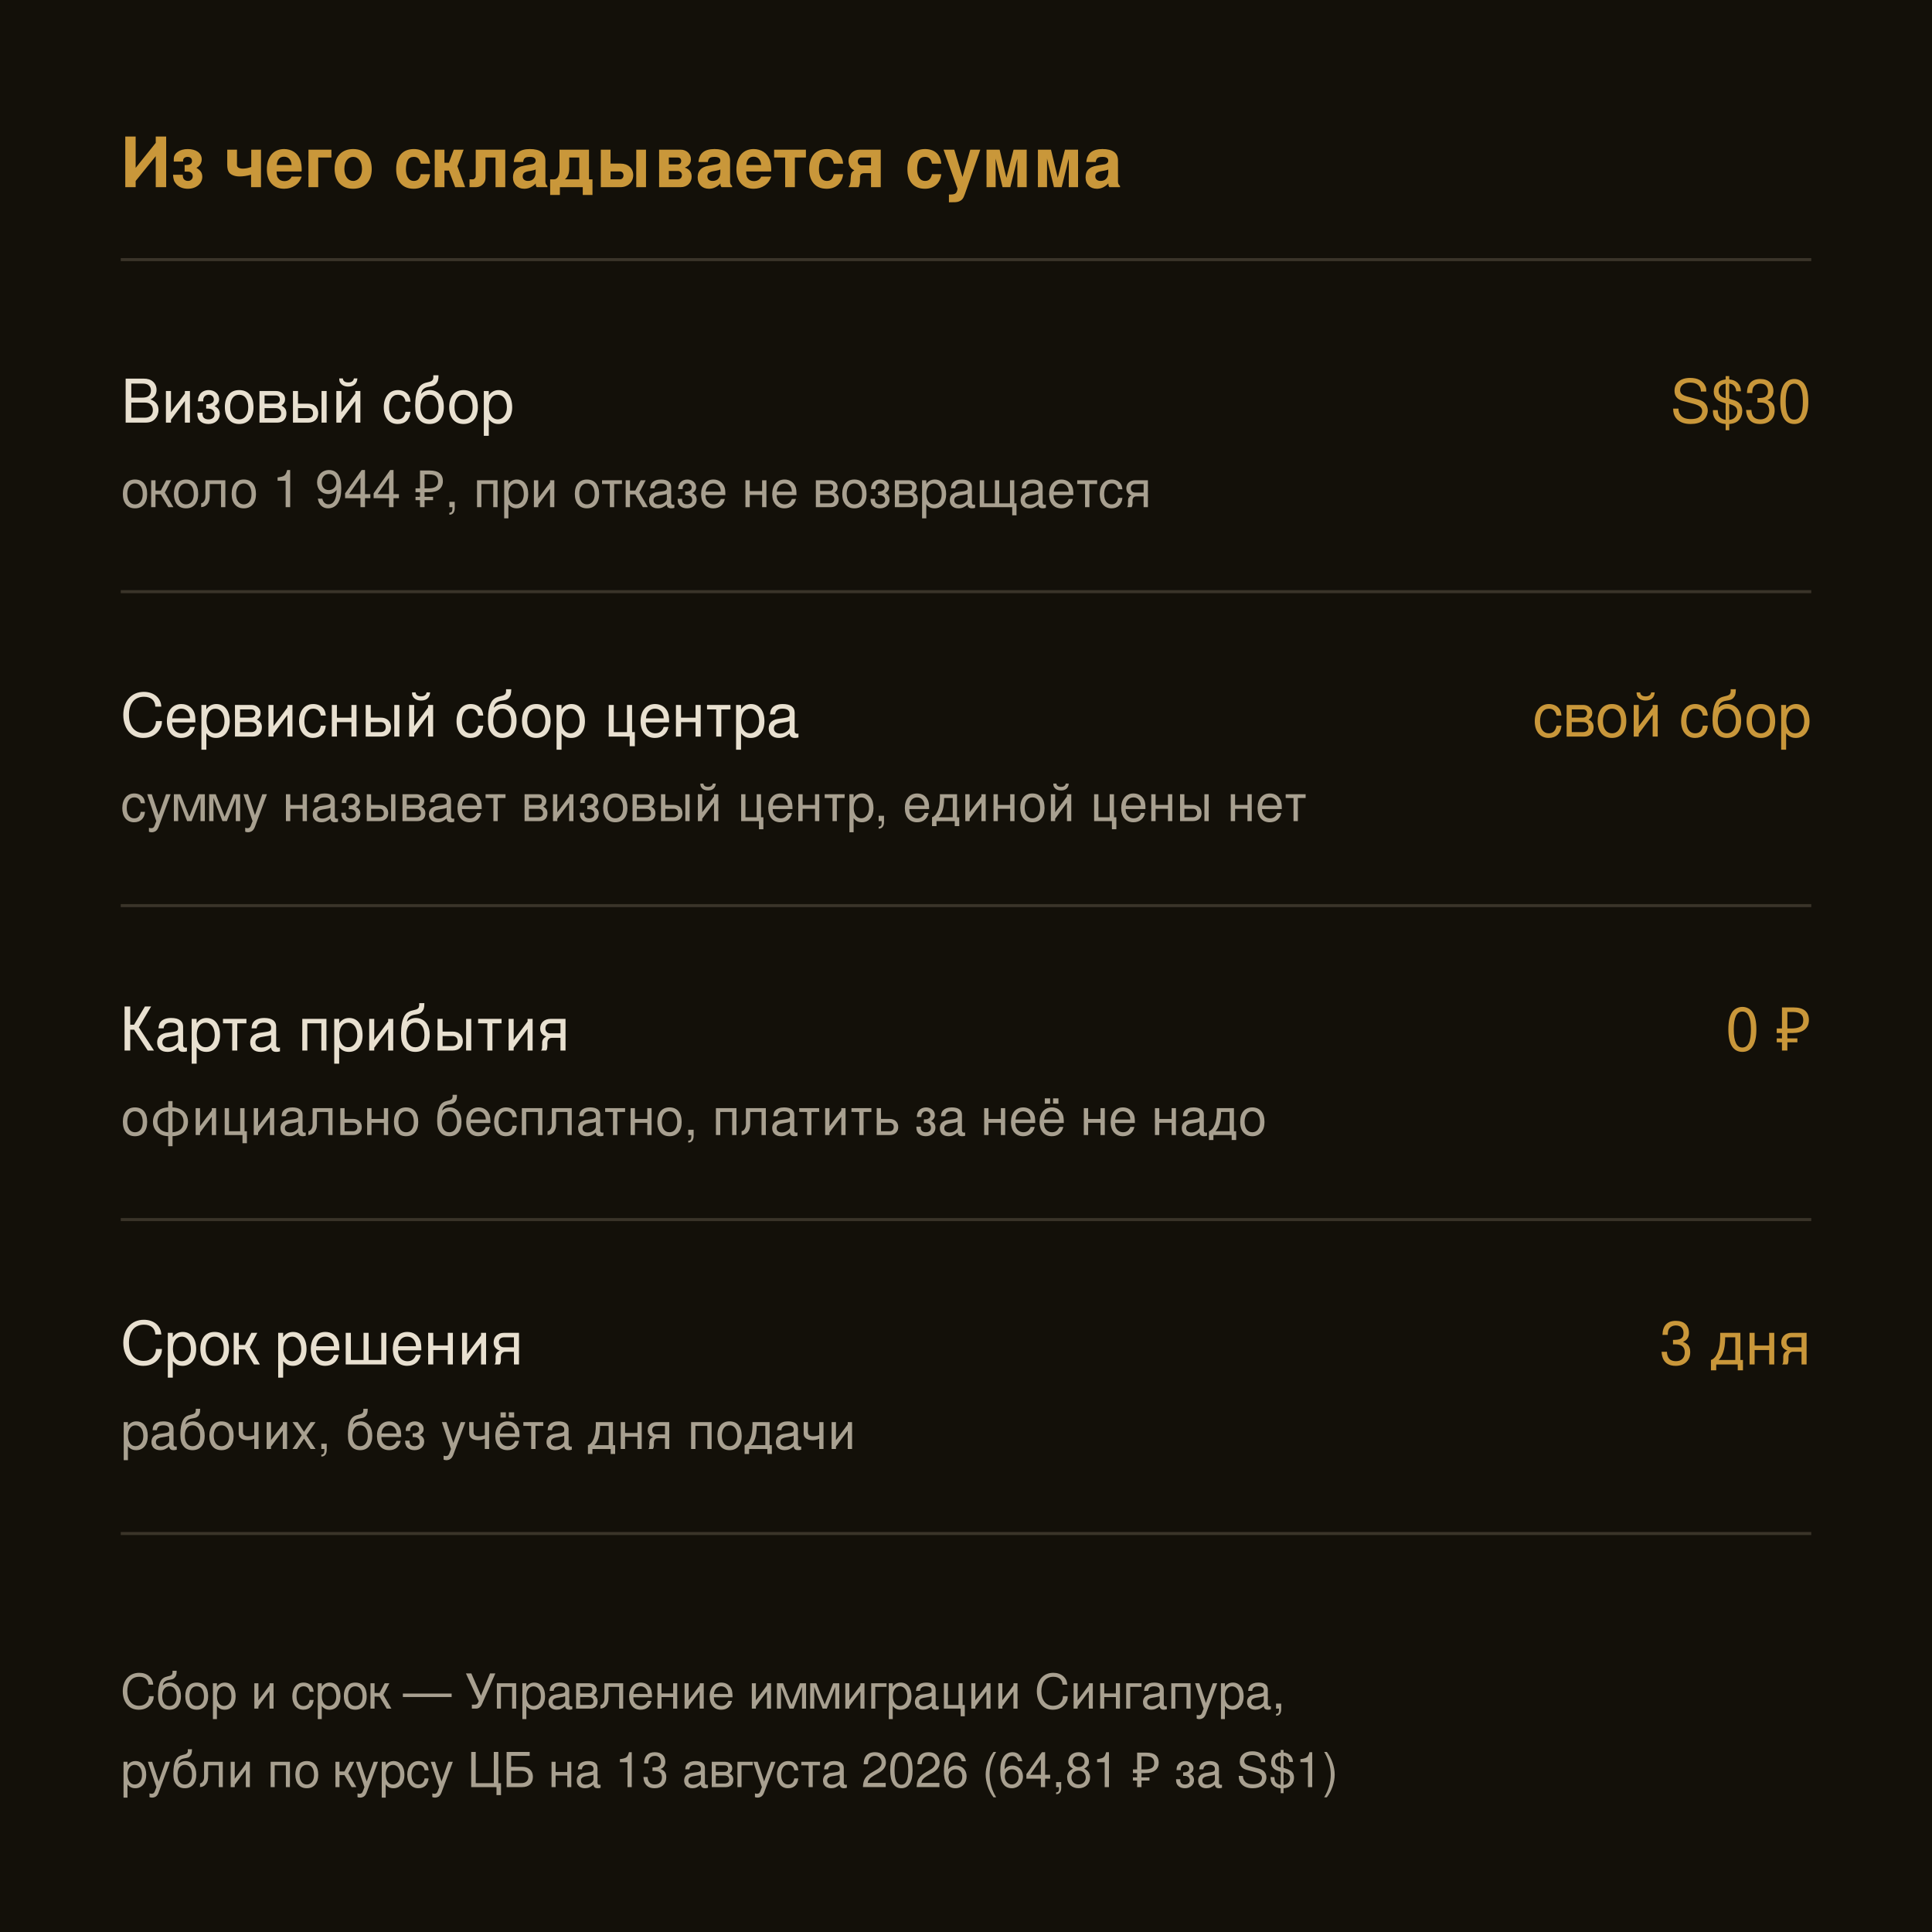
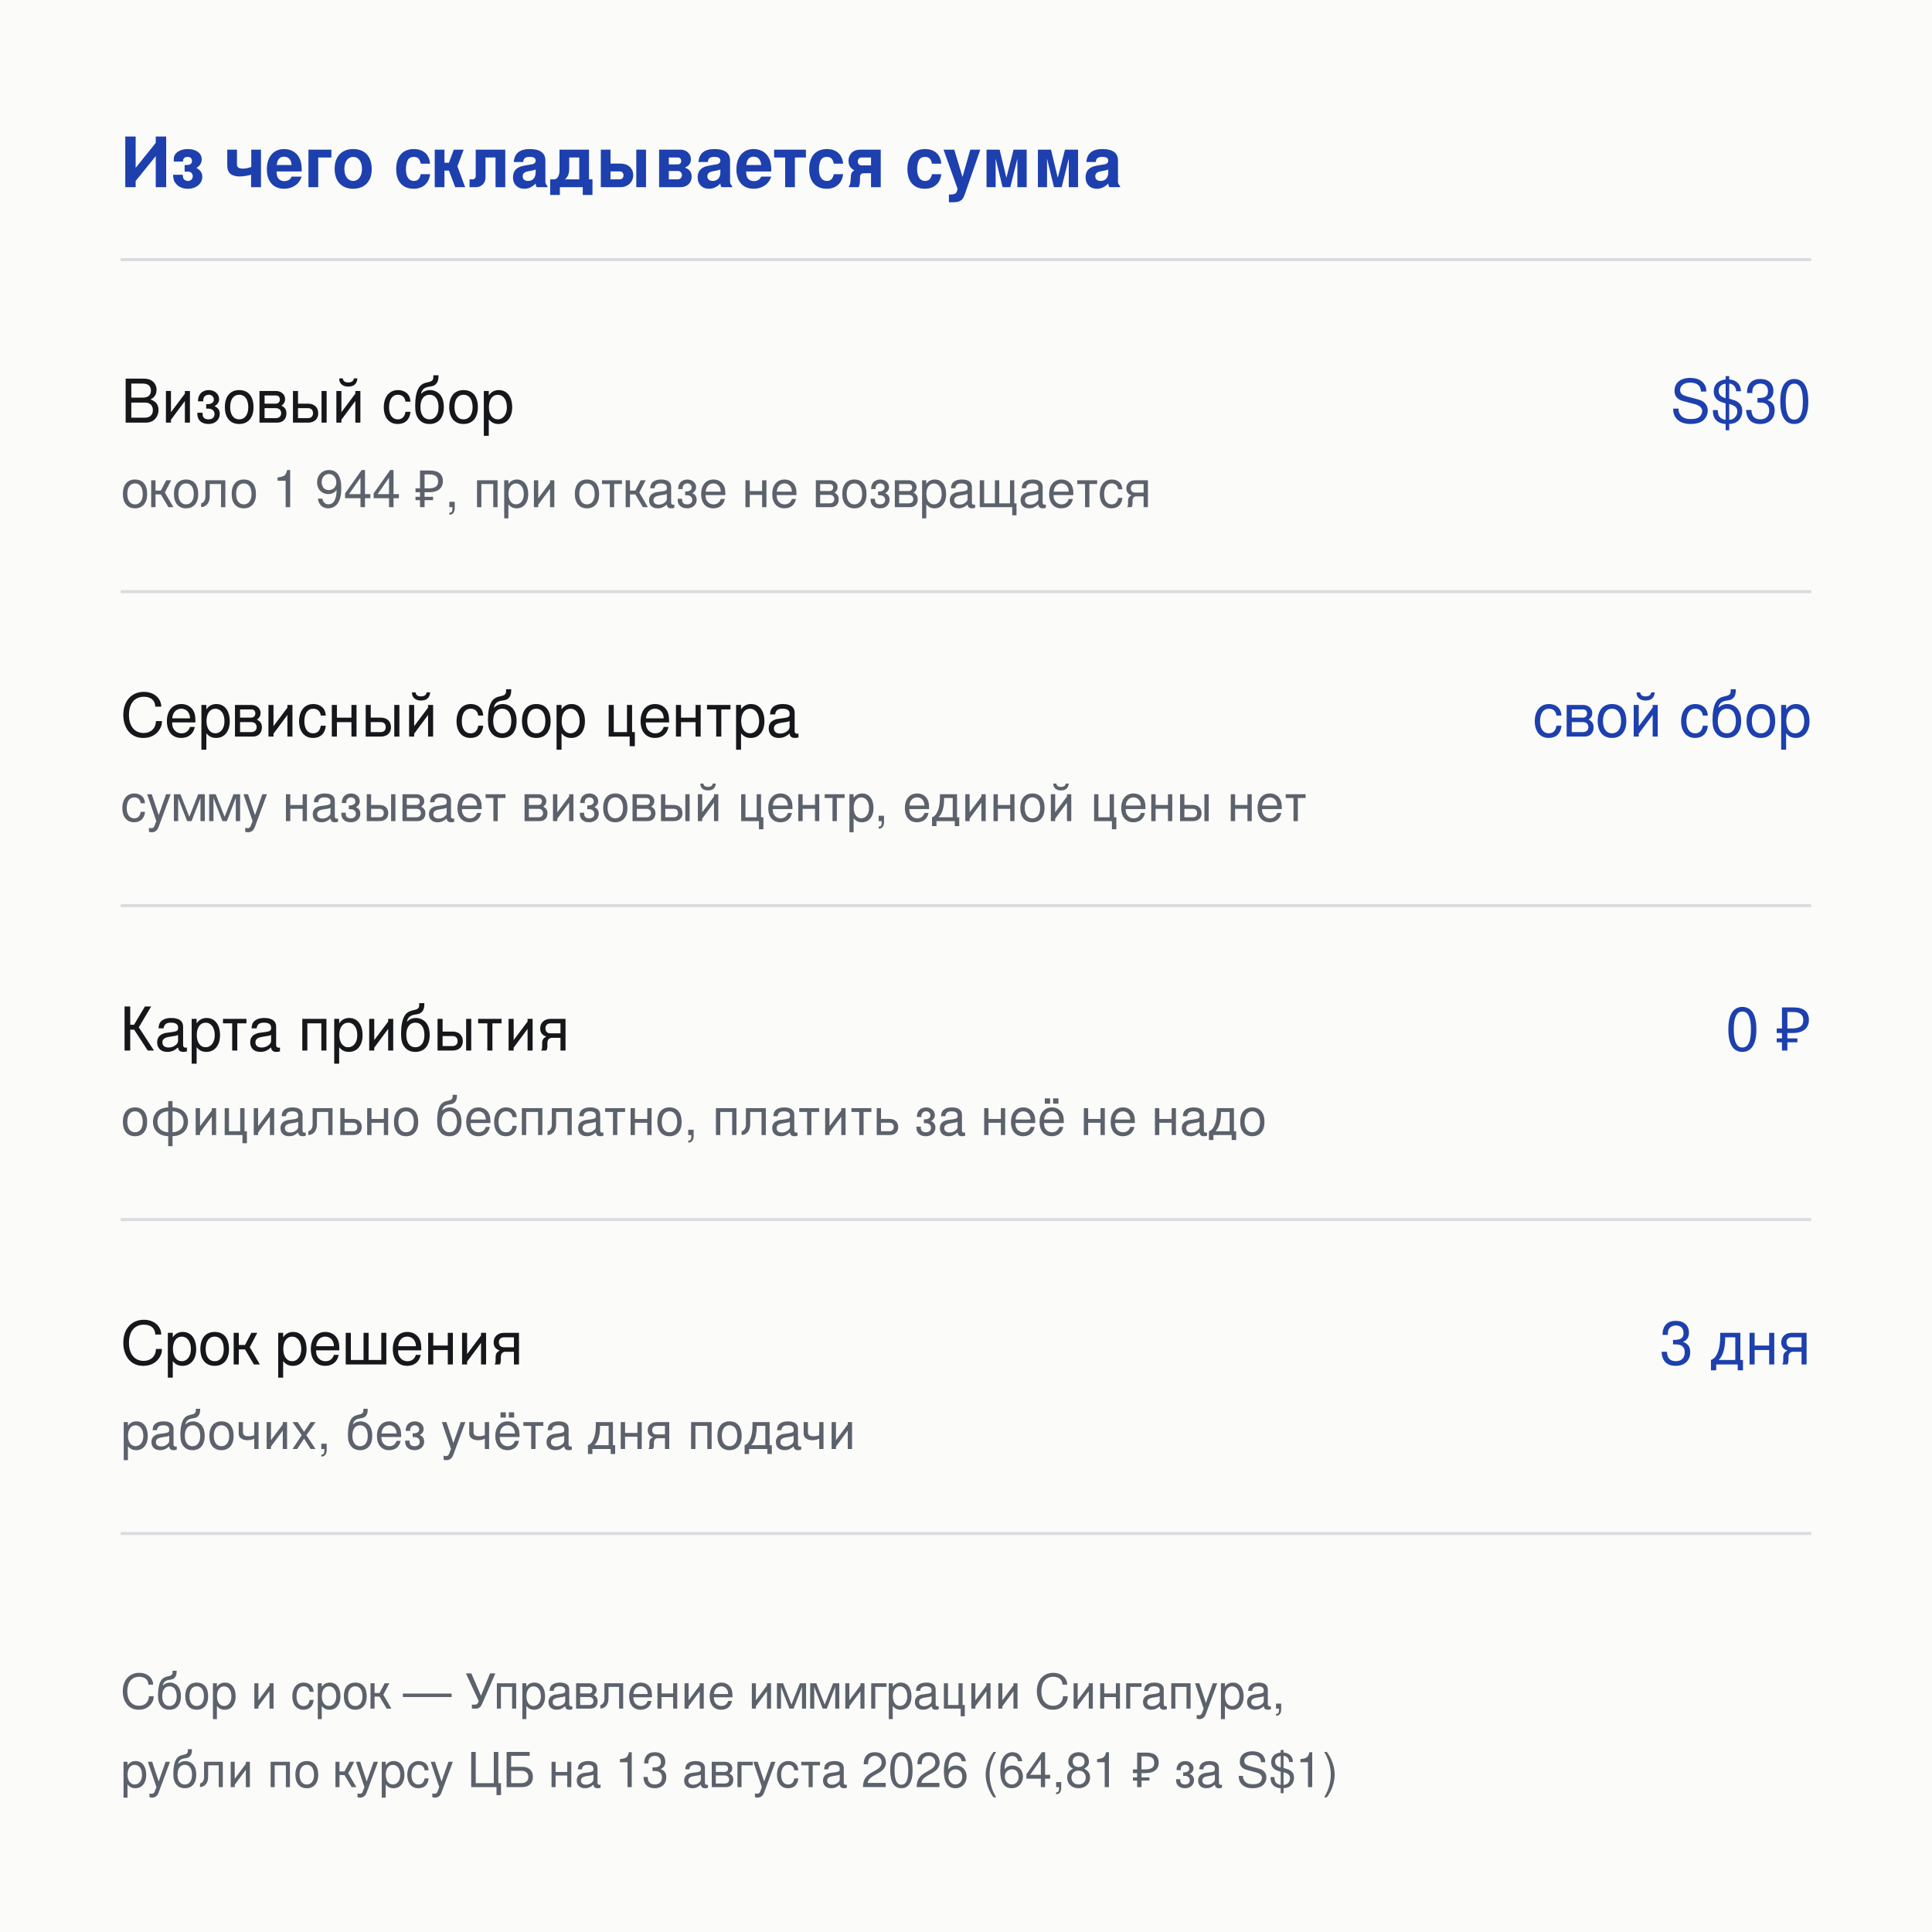
<svg xmlns="http://www.w3.org/2000/svg" viewBox="0 0 640 640" width="640" height="640" role="img" aria-label="Из чего складывается стоимость: консульский сбор, услуги агента, карта прибытия бесплатно">
-   <rect width="640" height="640" fill="#131009" />
-   <text x="40" y="62" fill="#c9973a" font-family="Helvetica,Arial" font-size="23" font-weight="700">Из чего складывается сумма</text>
-   <line x1="40" y1="86" x2="600" y2="86" stroke="#3a3429" stroke-width="1" />
-   <text x="40" y="140" fill="#e8e0d0" font-family="Helvetica,Arial" font-size="20">Визовый сбор</text>
-   <text x="600" y="140" fill="#c9973a" font-family="Helvetica,Arial" font-size="20" text-anchor="end">S$30</text>
-   <text x="40" y="168" fill="#a8a090" font-family="Helvetica,Arial" font-size="17">около 1 944 ₽, при отказе не возвращается</text>
-   <line x1="40" y1="196" x2="600" y2="196" stroke="#3a3429" stroke-width="1" />
-   <text x="40" y="244" fill="#e8e0d0" font-family="Helvetica,Arial" font-size="20">Сервисный сбор центра</text>
-   <text x="600" y="244" fill="#c9973a" font-family="Helvetica,Arial" font-size="20" text-anchor="end">свой сбор</text>
-   <text x="40" y="272" fill="#a8a090" font-family="Helvetica,Arial" font-size="17">сумму называет визовый центр, единой цены нет</text>
-   <line x1="40" y1="300" x2="600" y2="300" stroke="#3a3429" stroke-width="1" />
-   <text x="40" y="348" fill="#e8e0d0" font-family="Helvetica,Arial" font-size="20">Карта прибытия</text>
-   <text x="600" y="348" fill="#c9973a" font-family="Helvetica,Arial" font-size="20" text-anchor="end">0 ₽</text>
-   <text x="40" y="376" fill="#a8a090" font-family="Helvetica,Arial" font-size="17">официально бесплатно, платить за неё не надо</text>
-   <line x1="40" y1="404" x2="600" y2="404" stroke="#3a3429" stroke-width="1" />
-   <text x="40" y="452" fill="#e8e0d0" font-family="Helvetica,Arial" font-size="20">Срок решения</text>
-   <text x="600" y="452" fill="#c9973a" font-family="Helvetica,Arial" font-size="20" text-anchor="end">3 дня</text>
-   <text x="40" y="480" fill="#a8a090" font-family="Helvetica,Arial" font-size="17">рабочих, без учёта дня подачи</text>
-   <line x1="40" y1="508" x2="600" y2="508" stroke="#3a3429" stroke-width="1" />
-   <text x="40" y="566" fill="#a8a090" font-family="Helvetica,Arial" font-size="16">Сбор и срок — Управление иммиграции Сингапура,</text>
-   <text x="40" y="592" fill="#a8a090" font-family="Helvetica,Arial" font-size="16">рубли по курсу ЦБ на 13 августа 2026 (64,81 ₽ за S$1)</text>
+   <rect width="640" height="640" fill="#fbfbfa" />
+   <text x="40" y="62" fill="#1d40ae" font-family="Helvetica,Arial" font-size="23" font-weight="700">Из чего складывается сумма</text>
+   <line x1="40" y1="86" x2="600" y2="86" stroke="#d9dbde" stroke-width="1" />
+   <text x="40" y="140" fill="#15171a" font-family="Helvetica,Arial" font-size="20">Визовый сбор</text>
+   <text x="600" y="140" fill="#1d40ae" font-family="Helvetica,Arial" font-size="20" text-anchor="end">S$30</text>
+   <text x="40" y="168" fill="#5c626b" font-family="Helvetica,Arial" font-size="17">около 1 944 ₽, при отказе не возвращается</text>
+   <line x1="40" y1="196" x2="600" y2="196" stroke="#d9dbde" stroke-width="1" />
+   <text x="40" y="244" fill="#15171a" font-family="Helvetica,Arial" font-size="20">Сервисный сбор центра</text>
+   <text x="600" y="244" fill="#1d40ae" font-family="Helvetica,Arial" font-size="20" text-anchor="end">свой сбор</text>
+   <text x="40" y="272" fill="#5c626b" font-family="Helvetica,Arial" font-size="17">сумму называет визовый центр, единой цены нет</text>
+   <line x1="40" y1="300" x2="600" y2="300" stroke="#d9dbde" stroke-width="1" />
+   <text x="40" y="348" fill="#15171a" font-family="Helvetica,Arial" font-size="20">Карта прибытия</text>
+   <text x="600" y="348" fill="#1d40ae" font-family="Helvetica,Arial" font-size="20" text-anchor="end">0 ₽</text>
+   <text x="40" y="376" fill="#5c626b" font-family="Helvetica,Arial" font-size="17">официально бесплатно, платить за неё не надо</text>
+   <line x1="40" y1="404" x2="600" y2="404" stroke="#d9dbde" stroke-width="1" />
+   <text x="40" y="452" fill="#15171a" font-family="Helvetica,Arial" font-size="20">Срок решения</text>
+   <text x="600" y="452" fill="#1d40ae" font-family="Helvetica,Arial" font-size="20" text-anchor="end">3 дня</text>
+   <text x="40" y="480" fill="#5c626b" font-family="Helvetica,Arial" font-size="17">рабочих, без учёта дня подачи</text>
+   <line x1="40" y1="508" x2="600" y2="508" stroke="#d9dbde" stroke-width="1" />
+   <text x="40" y="566" fill="#5c626b" font-family="Helvetica,Arial" font-size="16">Сбор и срок — Управление иммиграции Сингапура,</text>
+   <text x="40" y="592" fill="#5c626b" font-family="Helvetica,Arial" font-size="16">рубли по курсу ЦБ на 13 августа 2026 (64,81 ₽ за S$1)</text>
</svg>
